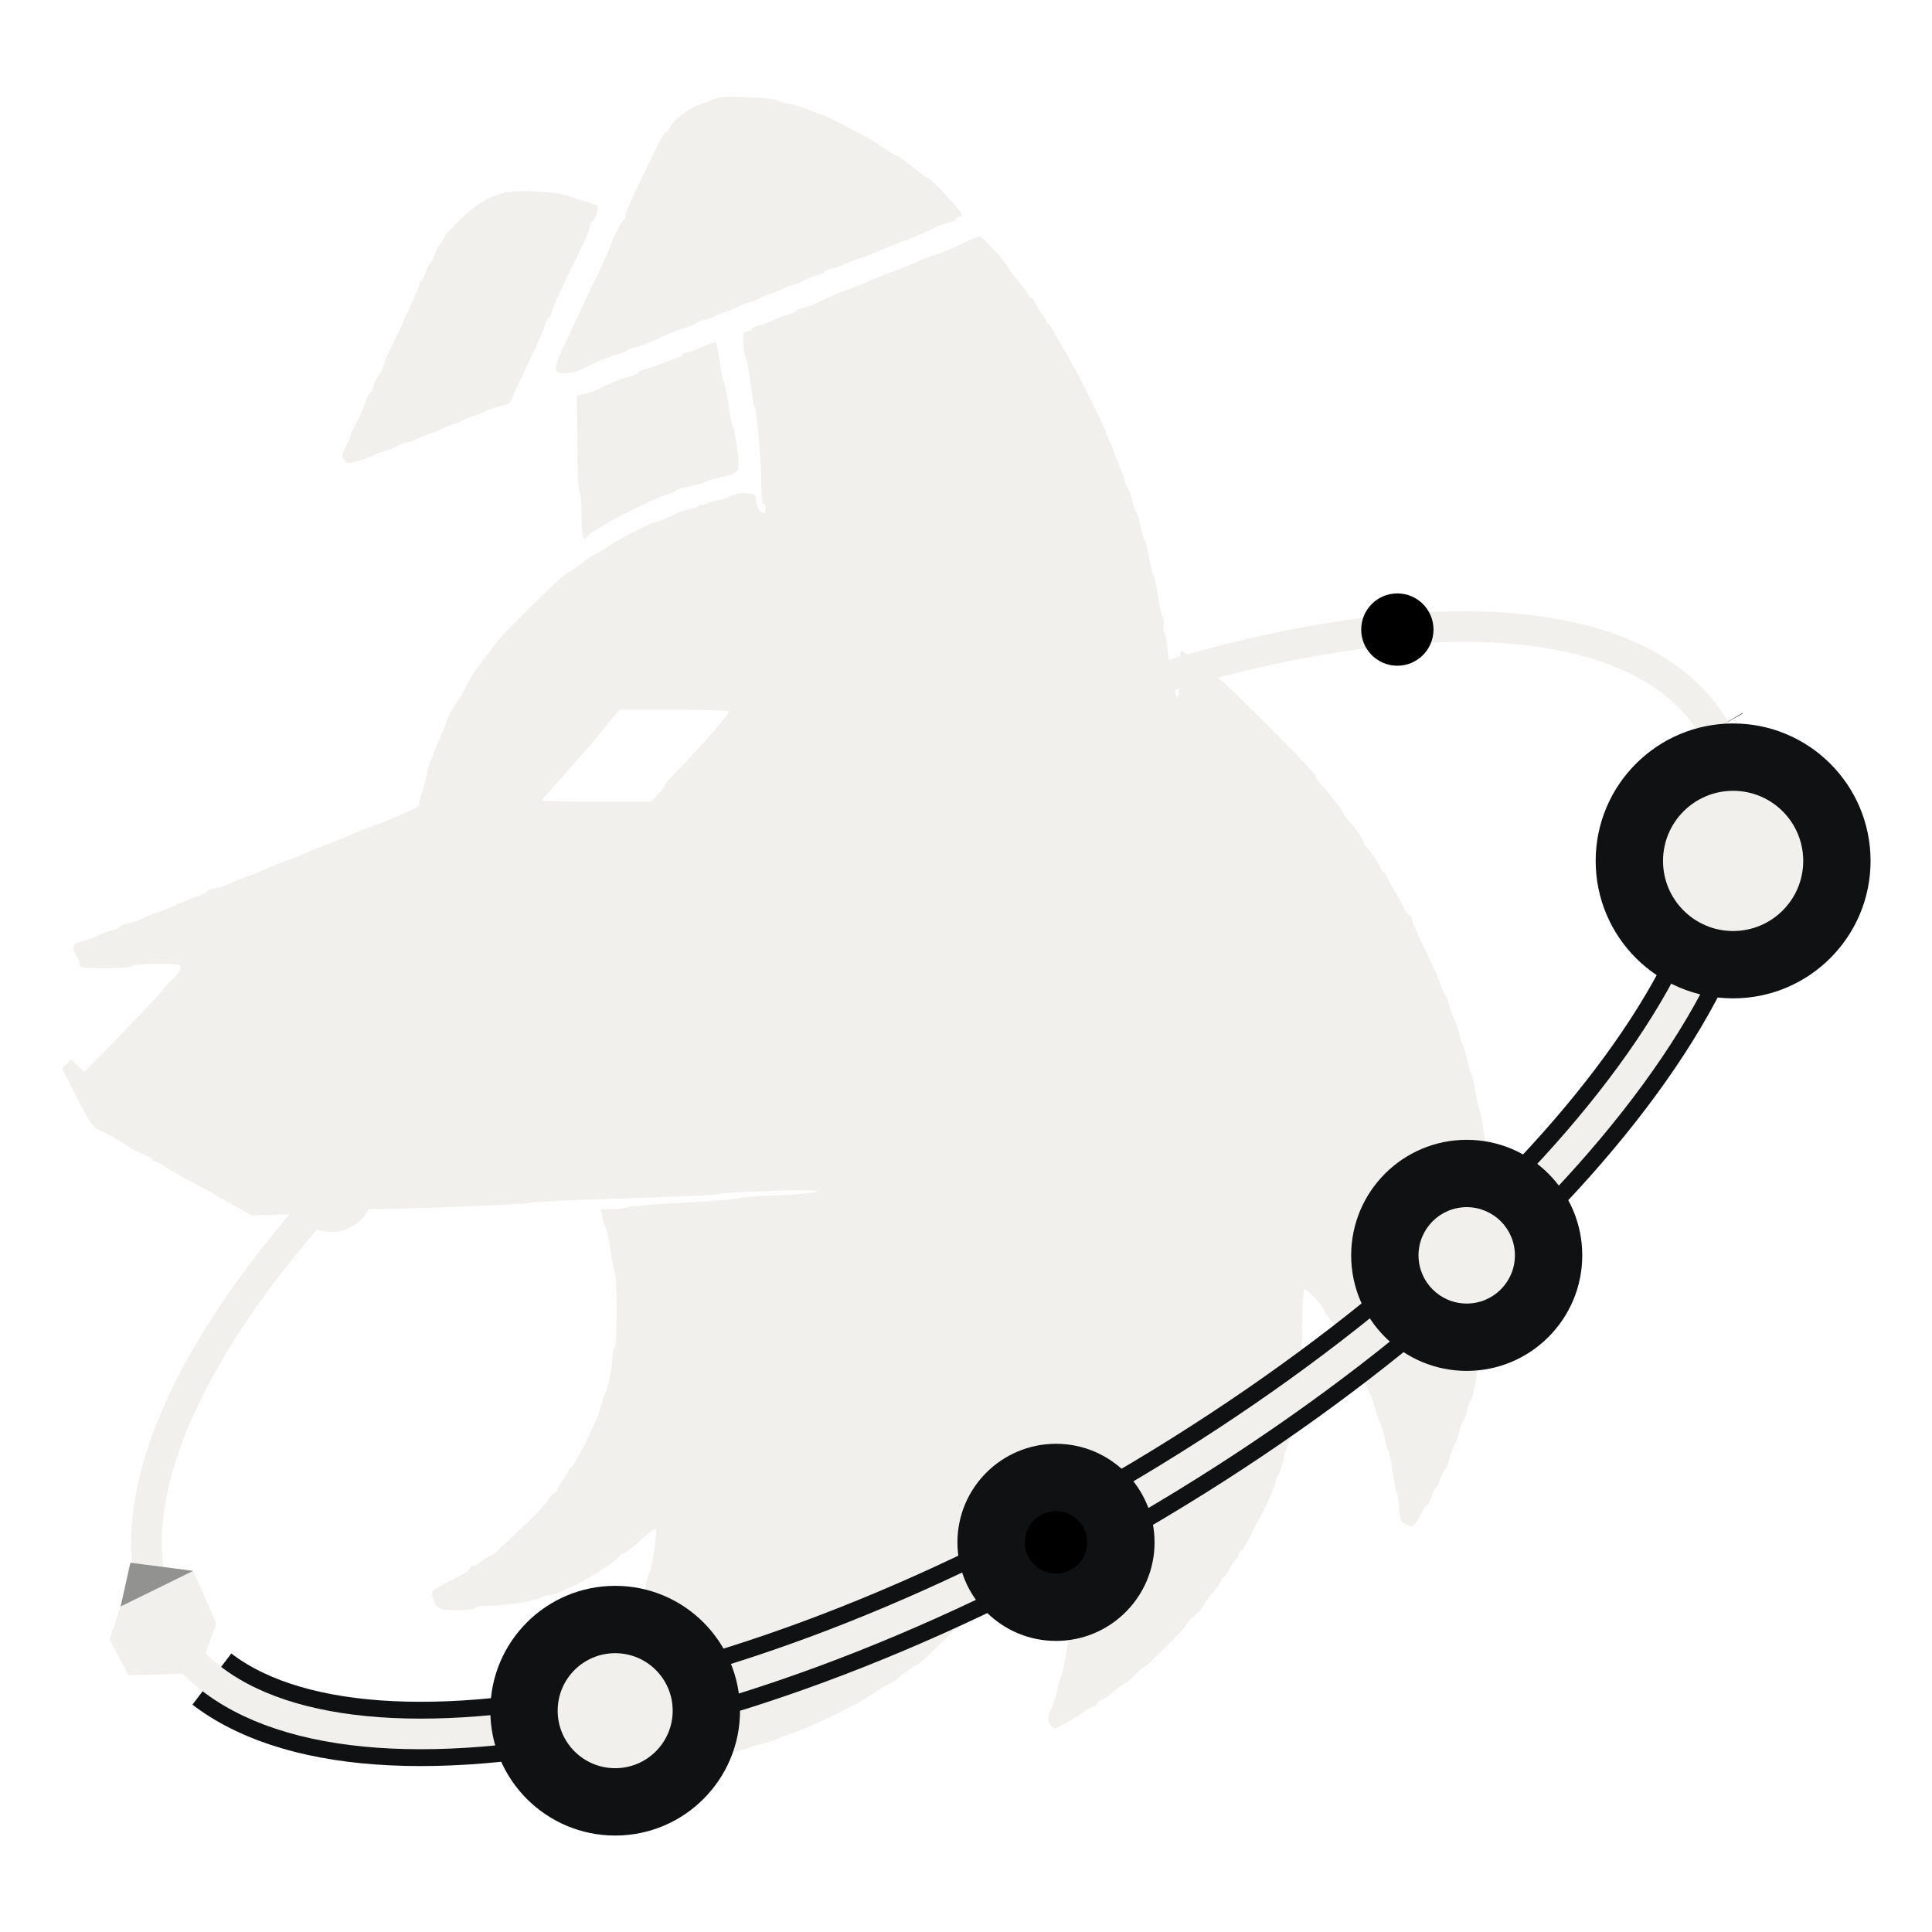
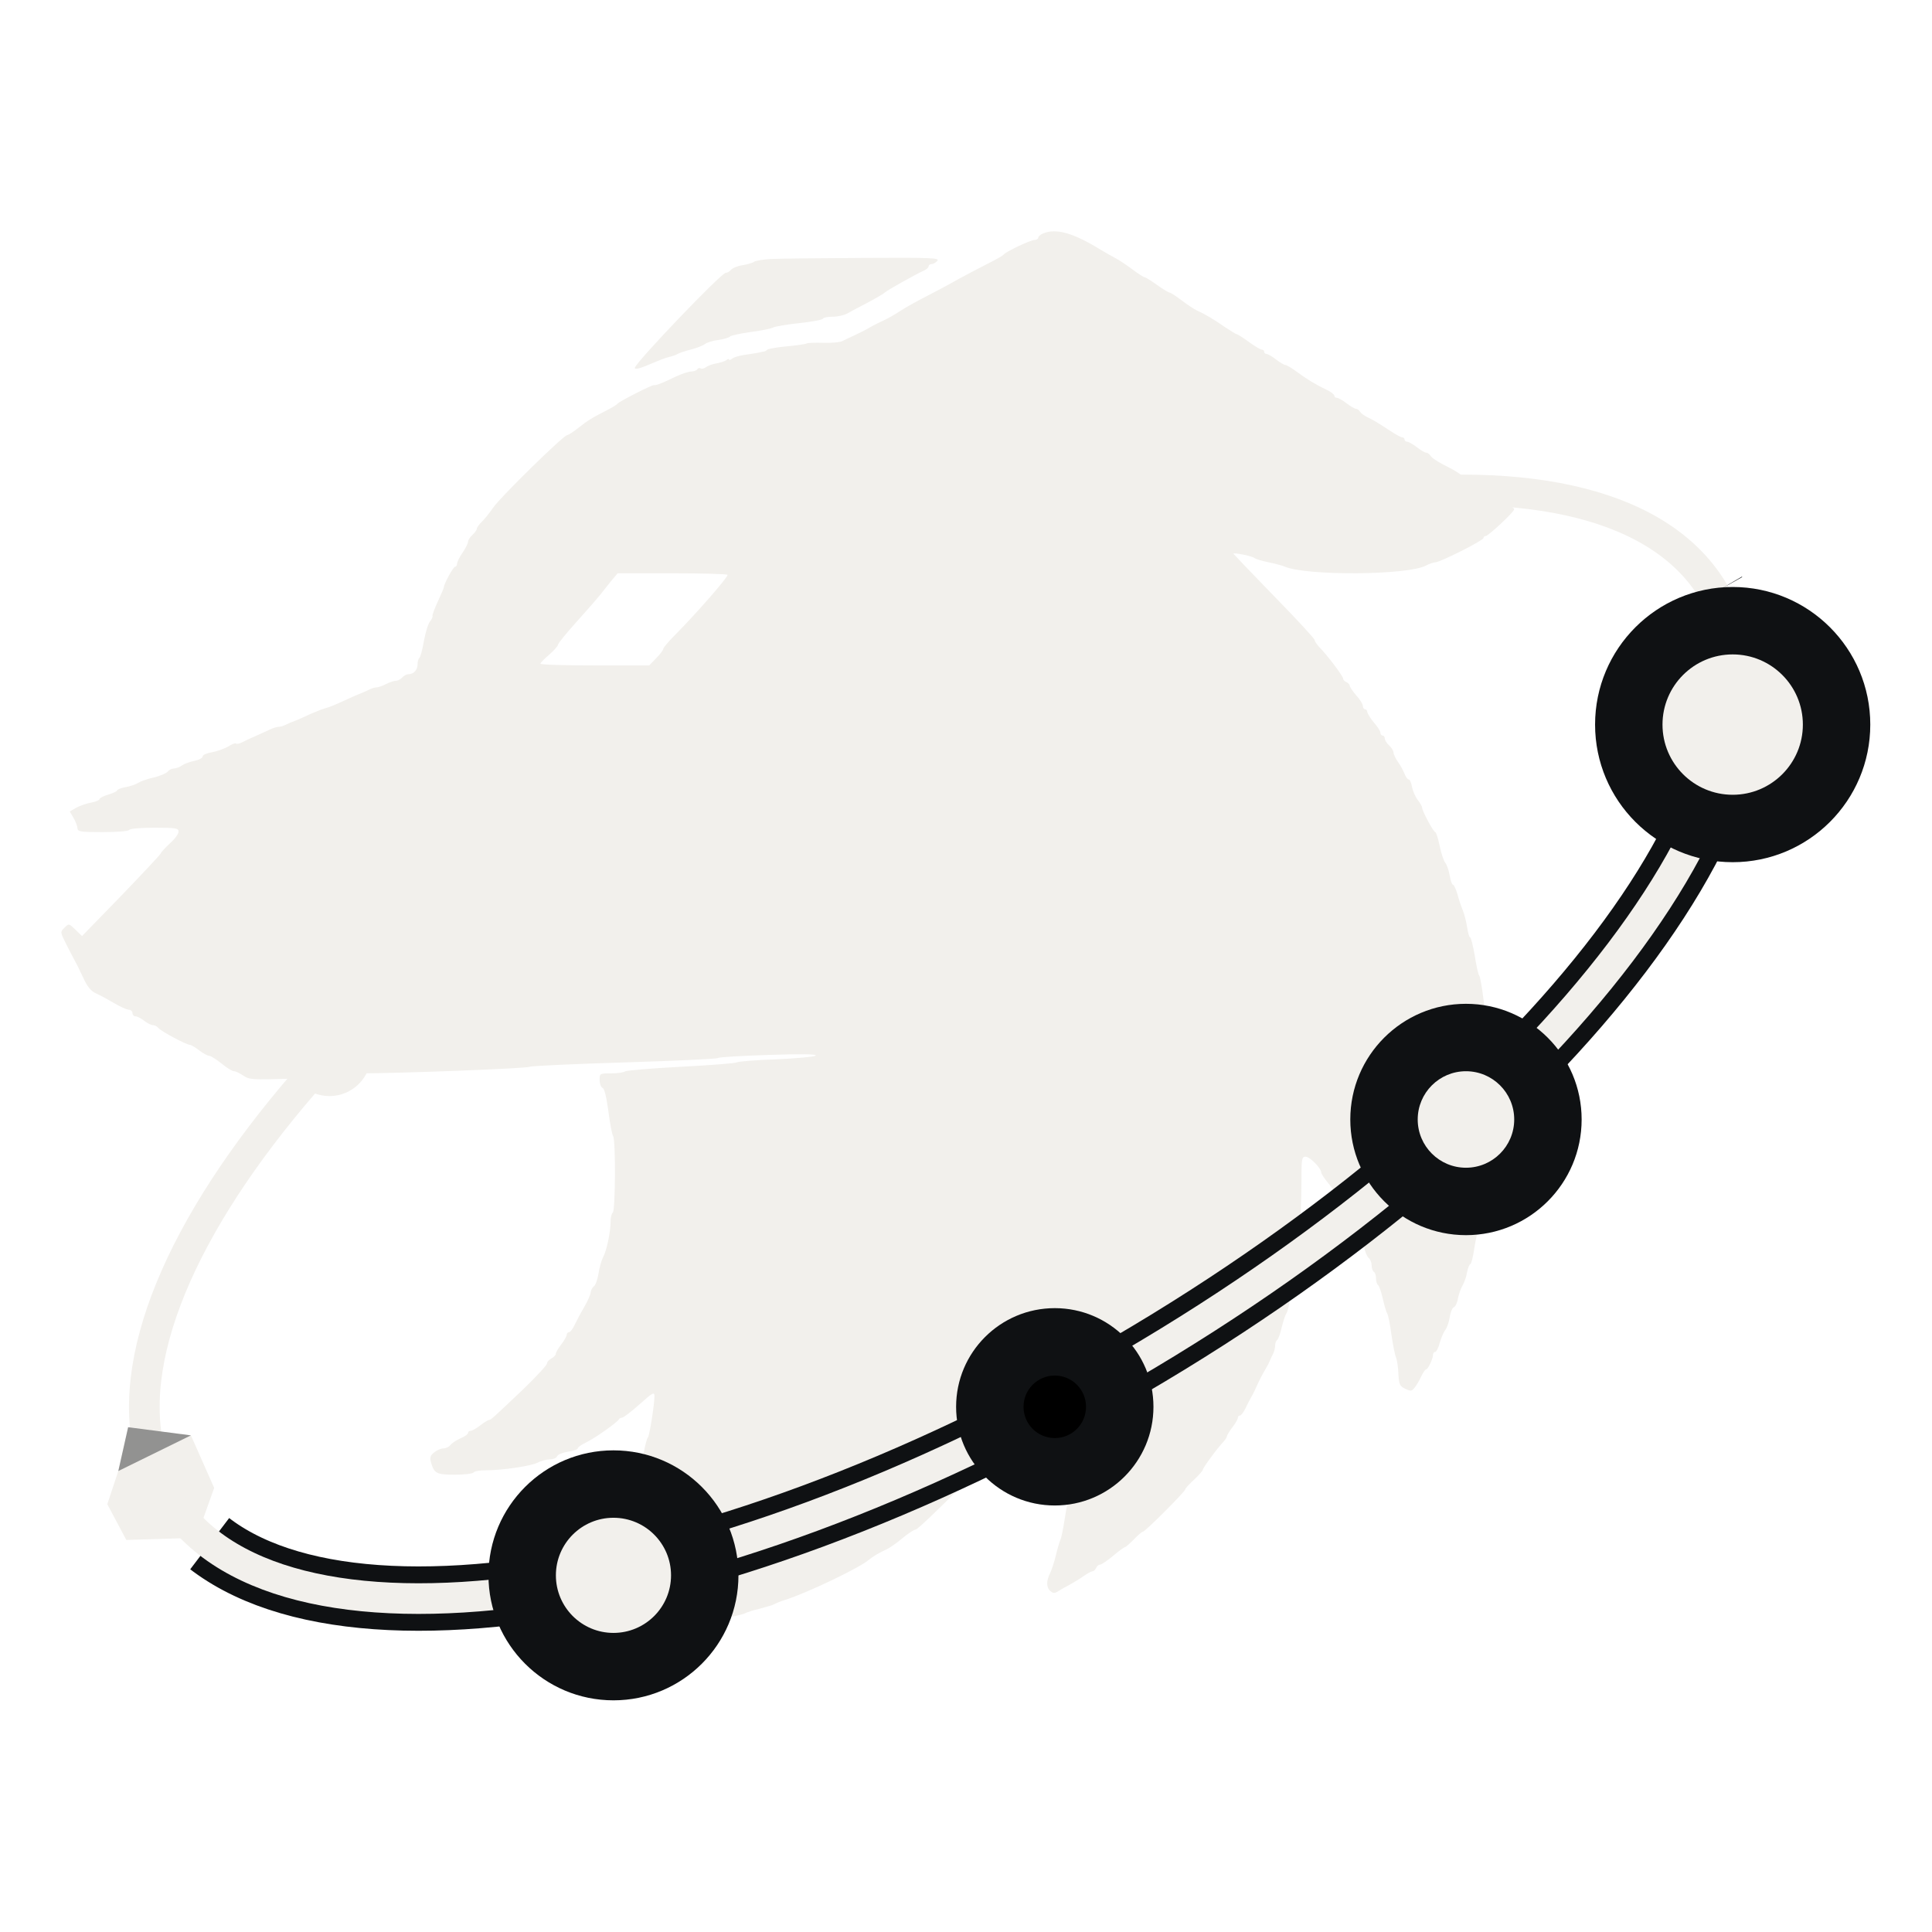
- <svg xmlns="http://www.w3.org/2000/svg" viewBox="152.5 84.0 881.9 881.9" role="img" aria-label="Collie">
+ <svg xmlns="http://www.w3.org/2000/svg" viewBox="153.6 146.6 880.9 880.9" role="img" aria-label="Collie">
  <path d="M 229.72 828.58 A 408.39 169.77 -30.267 0 1 935.17 416.90" fill="none" stroke="#f2f0ec" stroke-width="13.97" />
  <g class="cm-far">
    <g class="cm-b cm-b1" transform="translate(226.42 822.20)">
      <g class="cm-wobble" style="--cm-wS:1.9;--cm-wD:0.23">
        <g class="cm-rock" style="--cm-rS:2.7;--cm-rD:0">
          <polygon points="-15.23,26.55 -23.89,10.24 -18.88,-4.88 -14.40,-24.86 14.23,-21.14 24.83,2.81 16.72,25.55" fill="#f2f0ec" />
          <polygon points="-18.88,-4.88 -14.40,-24.86 14.23,-21.14" fill="#0f1113" fill-opacity="0.42" />
        </g>
      </g>
    </g>
    <g class="cm-b cm-b4" transform="translate(303.80 627.36)">
      <circle r="19" fill="#f2f0ec" />
    </g>
    <g class="cm-b cm-b5" transform="translate(474.65 489.47)">
      <circle r="18.25" fill="#f2f0ec" />
    </g>
    <g class="cm-b cm-b6" transform="translate(790.35 371.38)">
      <circle r="16.5" fill="oklch(0.698 0.127 295)" />
    </g>
  </g>
  <g transform="translate(0,1024) scale(0.1,-0.1)" fill="#f2f0ec" stroke="none">
-     <path d="M4805 8954 c-11 -3 -29 -9 -40 -14 -11 -4 -36 -14 -55 -21 -44 -15 -121 -77 -127 -100 -3 -10 -11 -20 -18 -23 -7 -2 -23 -26 -35 -53 -13 -26 -51 -106 -86 -178 -35 -71 -64 -137 -64 -147 0 -9 -3 -18 -7 -20 -9 -3 -63 -110 -63 -123 0 -4 -19 -46 -41 -94 -23 -47 -56 -117 -74 -156 -17 -38 -55 -118 -84 -178 -29 -59 -51 -118 -49 -130 3 -19 9 -22 45 -20 24 1 55 8 70 16 72 36 121 57 160 67 23 6 45 14 47 19 3 5 20 11 37 15 18 3 53 16 78 27 84 39 106 47 146 60 22 6 49 18 60 25 11 8 26 14 35 14 8 0 27 6 42 14 14 8 43 19 65 26 21 7 43 16 48 20 6 4 28 13 50 20 22 7 45 16 50 20 6 4 28 13 50 20 22 7 45 16 50 20 6 4 28 13 50 20 22 7 45 16 50 20 6 4 29 14 53 21 23 6 42 15 42 19 0 4 13 10 30 13 16 4 49 15 72 26 24 10 54 22 68 25 14 4 40 14 58 22 69 30 98 42 132 54 42 15 93 36 140 60 19 10 50 21 68 25 17 3 32 11 32 16 0 5 7 9 15 9 13 0 13 4 3 23 -16 27 -139 157 -150 157 -4 0 -36 23 -70 50 -34 28 -66 50 -71 50 -4 0 -29 15 -55 32 -26 18 -60 40 -77 49 -108 59 -184 97 -206 104 -13 4 -42 15 -64 25 -22 10 -60 21 -85 25 -25 4 -51 12 -58 18 -13 10 -232 20 -267 11z" />
-     <path d="M3830 8521 c-20 -4 -58 -18 -84 -31 -58 -28 -179 -139 -198 -181 -7 -16 -16 -29 -19 -29 -3 0 -12 -18 -19 -40 -7 -22 -16 -40 -20 -40 -4 0 -13 -18 -20 -40 -7 -22 -17 -40 -22 -40 -4 0 -8 -7 -8 -15 0 -8 -17 -50 -37 -93 -21 -42 -38 -79 -38 -82 0 -3 -18 -41 -40 -85 -21 -44 -40 -82 -40 -85 -3 -19 -30 -80 -35 -80 -4 0 -13 -18 -20 -40 -7 -22 -16 -40 -20 -40 -4 0 -12 -19 -19 -41 -7 -23 -26 -66 -42 -95 -16 -30 -27 -54 -24 -54 2 0 -6 -20 -19 -44 -21 -40 -22 -47 -10 -65 14 -19 16 -19 67 -4 28 8 57 18 62 22 6 4 30 14 55 21 25 8 54 20 65 27 11 7 26 13 35 13 8 0 27 6 42 14 14 8 43 19 65 26 21 7 43 16 48 20 6 4 28 13 50 20 22 7 45 16 50 20 6 4 27 13 48 20 22 7 51 18 65 26 15 8 44 17 65 21 23 3 41 13 44 22 3 9 20 48 38 86 93 195 114 243 120 268 4 15 11 27 15 27 4 0 11 12 14 28 4 15 33 81 65 147 88 180 111 232 111 249 0 9 4 16 8 16 11 0 33 63 24 70 -4 4 -27 12 -52 19 -25 7 -54 17 -65 22 -53 23 -229 35 -305 20z" />
-     <path d="M5950 8303 c-19 -8 -57 -26 -85 -39 -27 -12 -61 -26 -75 -29 -24 -6 -36 -11 -120 -48 -19 -8 -51 -20 -70 -27 -19 -7 -50 -18 -67 -26 -18 -8 -48 -20 -65 -28 -18 -8 -49 -19 -68 -26 -42 -15 -93 -36 -140 -60 -19 -10 -50 -21 -67 -25 -18 -3 -33 -10 -33 -14 0 -3 -21 -13 -47 -20 -27 -8 -57 -20 -68 -27 -11 -6 -35 -15 -52 -19 -18 -4 -33 -10 -33 -15 0 -5 -10 -10 -22 -12 -21 -3 -23 -8 -20 -58 2 -30 7 -59 12 -65 4 -5 14 -57 21 -115 7 -58 15 -107 19 -110 9 -7 30 -250 30 -352 0 -52 4 -88 10 -88 6 0 10 -9 10 -20 0 -43 -37 -16 -42 30 -3 33 -6 35 -42 38 -21 2 -46 0 -55 -4 -9 -4 -18 -8 -21 -8 -3 -1 -9 -4 -15 -7 -5 -4 -28 -10 -50 -14 -22 -4 -46 -11 -52 -17 -7 -6 -13 -7 -13 -3 0 4 -6 3 -12 -3 -7 -5 -29 -13 -48 -17 -19 -4 -46 -13 -60 -20 -38 -19 -84 -38 -95 -39 -20 -2 -171 -80 -217 -113 -26 -18 -52 -33 -57 -33 -4 0 -31 -18 -59 -40 -27 -22 -55 -40 -60 -40 -16 0 -301 -280 -337 -330 -16 -23 -46 -63 -66 -88 -34 -45 -47 -67 -86 -142 -10 -19 -21 -38 -26 -41 -9 -6 -47 -80 -47 -91 0 -4 -11 -31 -24 -60 -13 -29 -27 -64 -31 -78 -4 -14 -11 -29 -15 -35 -4 -5 -13 -37 -19 -70 -7 -33 -16 -69 -21 -80 -5 -11 -10 -29 -12 -39 -4 -22 3 -18 -140 -80 -18 -8 -49 -19 -68 -26 -41 -14 -60 -21 -120 -48 -25 -11 -61 -25 -80 -32 -19 -7 -51 -19 -70 -27 -64 -28 -95 -41 -130 -53 -19 -7 -50 -18 -67 -26 -18 -8 -48 -20 -65 -28 -18 -8 -49 -19 -68 -26 -19 -6 -46 -18 -60 -25 -14 -7 -42 -16 -63 -20 -20 -4 -37 -10 -37 -14 0 -4 -17 -13 -37 -20 -21 -7 -54 -19 -73 -28 -58 -26 -93 -40 -130 -53 -19 -6 -46 -18 -60 -25 -14 -7 -42 -16 -62 -20 -21 -4 -38 -11 -38 -15 0 -4 -12 -11 -27 -15 -15 -3 -46 -15 -68 -25 -22 -10 -54 -22 -70 -26 -48 -12 -55 -24 -34 -62 11 -18 19 -39 19 -47 0 -12 20 -15 114 -15 66 0 117 4 121 10 4 6 53 10 116 10 98 0 109 -2 109 -18 0 -10 -17 -34 -39 -53 -21 -20 -40 -40 -42 -46 -2 -6 -84 -93 -181 -194 l-178 -183 -30 29 -30 29 -21 -20 -20 -21 66 -132 c55 -107 73 -134 98 -147 47 -22 119 -62 147 -83 14 -10 42 -24 63 -31 20 -8 37 -18 37 -22 0 -4 5 -8 11 -8 6 0 25 -10 41 -22 28 -19 132 -78 198 -110 14 -7 27 -15 30 -18 3 -3 16 -11 30 -18 14 -7 52 -28 85 -47 l60 -33 195 5 c107 3 199 9 204 14 6 5 51 9 100 9 186 0 762 22 777 30 8 4 204 13 435 20 230 7 421 16 424 20 3 4 106 10 230 14 149 5 222 4 215 -3 -5 -5 -86 -13 -180 -17 -93 -3 -174 -10 -180 -14 -5 -4 -120 -13 -255 -20 -135 -7 -249 -17 -254 -21 -6 -5 -34 -9 -64 -9 l-54 0 7 -37 c4 -21 10 -42 15 -48 5 -5 14 -48 20 -95 6 -47 16 -93 21 -102 12 -24 12 -345 -1 -353 -5 -3 -10 -21 -10 -39 0 -40 -20 -147 -31 -161 -4 -5 -12 -30 -18 -55 -13 -48 -23 -73 -67 -162 -55 -109 -66 -128 -75 -128 -5 0 -9 -5 -9 -12 0 -6 -11 -26 -25 -44 -14 -18 -25 -37 -25 -43 0 -6 -9 -15 -20 -21 -11 -6 -20 -16 -20 -23 0 -7 -48 -59 -107 -116 -143 -136 -149 -141 -157 -141 -4 0 -22 -11 -40 -25 -18 -14 -38 -25 -44 -25 -7 0 -12 -4 -12 -9 0 -5 -16 -18 -35 -28 -149 -77 -144 -73 -134 -105 15 -53 25 -58 110 -58 43 0 81 5 84 10 3 6 27 10 53 10 77 0 208 19 239 35 15 8 39 15 51 15 13 0 36 7 50 15 15 8 43 21 62 29 62 27 200 118 208 138 2 5 9 8 14 8 6 0 42 27 80 61 60 54 68 58 68 37 0 -37 -23 -183 -30 -188 -4 -3 -13 -34 -20 -70 -7 -36 -16 -69 -19 -75 -4 -5 -13 -28 -20 -50 -24 -73 -128 -275 -148 -288 -7 -4 -13 -13 -13 -19 0 -29 -156 -197 -269 -289 -40 -33 -42 -37 -30 -57 8 -12 24 -22 36 -22 12 0 23 -5 25 -11 5 -14 482 -16 500 -2 7 5 62 15 123 23 60 7 116 16 125 21 8 4 44 13 80 19 36 7 70 15 75 19 6 4 35 13 65 20 30 8 60 17 65 20 6 4 28 13 50 20 76 24 196 78 330 150 17 9 52 31 78 49 27 18 52 32 57 32 4 0 33 20 63 45 31 25 61 45 68 45 17 0 409 396 409 413 0 7 13 28 30 47 16 19 29 41 30 48 0 6 5 12 10 12 6 0 10 5 10 11 0 6 13 29 28 52 42 64 52 80 65 110 6 15 14 27 18 27 3 0 12 18 19 40 7 22 16 40 20 40 4 0 10 9 13 20 10 37 24 20 31 -37 4 -31 12 -63 18 -70 13 -16 25 -441 13 -470 -4 -10 -7 -33 -6 -51 2 -18 -2 -38 -7 -45 -5 -7 -14 -50 -21 -97 -7 -47 -16 -89 -20 -95 -4 -5 -13 -36 -20 -68 -7 -32 -19 -70 -27 -85 -18 -36 -18 -66 2 -83 13 -11 19 -10 37 1 12 8 36 21 53 30 16 9 44 26 61 38 17 12 36 22 41 22 5 0 12 7 16 15 3 8 11 15 18 15 6 0 33 18 59 40 26 22 51 40 55 40 3 0 21 16 40 35 18 19 36 35 41 35 10 0 193 183 193 193 0 4 18 24 40 44 22 21 40 41 40 46 0 5 18 30 40 56 22 26 40 53 40 59 0 7 4 12 10 12 5 0 16 16 25 35 9 19 23 39 31 46 8 6 14 18 14 25 0 8 4 14 9 14 5 0 23 28 40 63 17 34 40 78 51 97 28 50 70 148 70 165 0 7 4 16 9 20 5 3 15 31 22 63 7 31 16 62 20 67 4 6 13 42 19 80 6 39 16 79 21 90 12 27 29 263 29 417 0 70 4 129 9 132 10 6 91 -80 91 -96 0 -5 15 -28 34 -51 33 -42 54 -76 78 -130 7 -15 15 -27 19 -27 3 0 12 -18 19 -40 7 -22 17 -40 22 -40 4 0 8 -7 8 -15 0 -8 11 -38 24 -67 13 -29 27 -68 31 -86 4 -18 13 -45 21 -60 7 -15 16 -46 20 -69 3 -24 10 -45 14 -48 4 -3 13 -44 20 -92 7 -49 16 -97 21 -108 5 -11 10 -45 11 -75 3 -49 6 -56 31 -68 25 -12 30 -12 43 5 8 10 22 33 30 51 8 17 18 32 23 32 4 0 14 18 21 40 7 22 16 40 20 40 4 0 13 18 20 40 7 22 16 40 20 40 4 0 13 21 19 46 7 25 18 56 25 67 8 12 17 38 21 57 4 19 13 44 21 55 7 11 16 37 19 58 4 20 11 37 15 37 4 0 13 37 20 82 7 46 16 88 21 93 4 6 13 53 20 105 6 52 16 100 20 106 26 33 27 685 1 703 -4 3 -14 53 -21 111 -7 58 -16 109 -20 115 -5 5 -14 46 -21 90 -7 44 -16 82 -20 85 -3 3 -12 32 -19 65 -7 33 -17 65 -21 70 -4 6 -10 25 -13 42 -4 18 -15 52 -26 75 -10 24 -22 58 -26 76 -3 17 -10 32 -14 32 -3 0 -13 20 -20 45 -7 24 -40 97 -72 162 -32 65 -59 126 -59 135 0 10 -4 18 -10 18 -5 0 -16 15 -25 33 -8 17 -28 55 -45 82 -17 28 -33 58 -37 68 -3 9 -9 17 -14 17 -5 0 -9 5 -9 11 0 12 -61 102 -72 107 -5 2 -8 9 -8 16 0 13 -43 74 -75 107 -8 9 -15 19 -15 23 0 8 -79 110 -110 141 -11 12 -20 26 -20 33 0 16 -435 452 -451 452 -7 0 -19 7 -28 15 -29 28 -128 105 -135 105 -3 0 -6 -47 -6 -105 0 -63 -4 -105 -10 -105 -5 0 -10 11 -10 24 0 14 -4 27 -9 30 -4 3 -6 17 -3 31 2 14 0 31 -6 38 -5 6 -13 47 -17 90 -4 42 -11 79 -15 82 -5 3 -6 14 -3 26 3 11 1 30 -5 42 -6 12 -16 58 -22 102 -7 44 -15 85 -20 90 -4 6 -13 42 -20 80 -7 39 -16 75 -20 80 -4 6 -13 36 -20 67 -6 32 -15 60 -20 63 -4 3 -11 22 -15 42 -3 21 -12 47 -19 58 -7 11 -16 33 -20 50 -4 16 -16 48 -27 72 -10 23 -19 46 -19 50 -1 4 -9 26 -20 48 -11 22 -19 44 -20 49 0 10 -132 278 -140 286 -3 3 -11 16 -18 30 -7 14 -23 43 -37 65 -13 22 -31 55 -40 73 -8 17 -20 32 -25 32 -6 0 -10 5 -10 12 0 6 -10 25 -23 42 -13 17 -26 39 -30 49 -3 9 -11 17 -17 17 -5 0 -10 5 -10 11 0 6 -20 34 -44 62 -24 29 -45 57 -47 64 -7 21 -120 143 -132 143 -7 0 -28 -8 -47 -17z m-1097 -2150 c5 -8 -140 -174 -238 -273 -30 -30 -55 -59 -55 -65 0 -5 -14 -24 -32 -42 l-32 -33 -248 0 c-136 0 -248 3 -248 6 0 4 11 18 25 33 32 33 219 247 246 281 11 14 33 42 50 63 l31 37 248 0 c137 0 251 -3 253 -7z" />
-     <path d="M4765 7831 c-11 -4 -37 -15 -57 -24 -21 -9 -44 -17 -53 -17 -8 0 -15 -4 -15 -9 0 -5 -12 -12 -27 -16 -15 -3 -45 -15 -68 -25 -22 -10 -55 -21 -72 -25 -18 -3 -33 -10 -33 -14 0 -4 -19 -13 -42 -20 -42 -12 -70 -23 -142 -57 -19 -9 -48 -19 -66 -23 l-32 -6 2 -215 c0 -123 5 -219 10 -224 6 -6 10 -56 10 -113 0 -97 7 -121 27 -90 4 6 19 18 32 25 13 8 40 23 60 35 82 47 224 116 266 128 25 7 45 16 45 20 0 3 28 12 63 19 34 7 67 16 72 20 6 5 36 14 67 21 92 21 92 22 78 131 -7 51 -16 98 -20 103 -4 6 -13 51 -20 100 -7 50 -16 95 -20 100 -4 6 -13 49 -20 98 -7 48 -15 87 -19 86 -3 -1 -15 -4 -26 -8z" />
+     <path d="M6293 7710 c-13 -5 -23 -14 -23 -20 0 -5 -8 -10 -17 -10 -20 -1 -133 -54 -142 -68 -3 -4 -35 -22 -71 -40 -36 -18 -96 -50 -135 -71 -38 -22 -104 -57 -145 -78 -41 -21 -94 -50 -118 -66 -23 -15 -57 -35 -75 -43 -17 -8 -40 -19 -49 -24 -44 -25 -55 -30 -88 -46 -19 -8 -43 -20 -53 -25 -11 -6 -49 -9 -86 -8 -37 1 -72 0 -77 -3 -5 -3 -45 -9 -89 -13 -44 -4 -84 -11 -90 -15 -5 -5 -13 -9 -17 -9 -5 -1 -9 -1 -10 -2 -6 -2 -46 -9 -83 -14 -21 -3 -45 -11 -52 -17 -7 -6 -13 -7 -13 -3 0 4 -6 3 -12 -3 -7 -5 -28 -12 -46 -15 -18 -3 -39 -11 -47 -17 -8 -6 -19 -9 -24 -6 -5 4 -12 2 -16 -4 -3 -5 -16 -10 -28 -10 -12 0 -44 -11 -72 -24 -59 -29 -88 -40 -97 -38 -9 2 -160 -75 -167 -85 -3 -5 -24 -17 -45 -28 -69 -35 -92 -49 -133 -82 -23 -18 -46 -33 -51 -33 -16 0 -302 -280 -337 -330 -16 -24 -40 -53 -52 -65 -13 -12 -23 -27 -23 -32 0 -5 -9 -18 -20 -28 -11 -10 -20 -24 -20 -31 0 -7 -11 -30 -25 -50 -14 -20 -25 -43 -25 -50 0 -8 -4 -14 -9 -14 -8 0 -51 -78 -51 -93 0 -3 -12 -32 -27 -64 -15 -32 -26 -62 -25 -67 2 -5 -4 -16 -11 -25 -8 -9 -21 -49 -28 -89 -7 -40 -16 -75 -21 -78 -4 -3 -8 -15 -8 -28 0 -26 -17 -46 -41 -46 -9 0 -22 -7 -29 -15 -7 -8 -20 -15 -29 -15 -9 0 -29 -7 -45 -15 -15 -8 -35 -15 -42 -15 -8 0 -22 -4 -32 -9 -9 -5 -28 -13 -42 -19 -14 -5 -50 -21 -80 -35 -30 -14 -66 -29 -80 -32 -14 -4 -45 -16 -70 -27 -25 -12 -56 -26 -70 -31 -14 -5 -33 -13 -42 -18 -10 -5 -24 -9 -32 -9 -8 0 -27 -6 -43 -14 -15 -7 -46 -21 -68 -31 -22 -9 -48 -22 -58 -27 -11 -5 -21 -7 -25 -4 -3 3 -19 -3 -36 -14 -18 -10 -51 -22 -74 -26 -24 -4 -42 -12 -42 -19 0 -7 -17 -16 -37 -20 -20 -4 -46 -13 -57 -21 -11 -8 -28 -14 -37 -14 -9 0 -22 -6 -28 -14 -7 -8 -35 -20 -64 -27 -29 -6 -61 -18 -72 -25 -11 -7 -37 -16 -57 -19 -21 -4 -38 -11 -38 -15 0 -4 -18 -12 -40 -19 -22 -6 -40 -16 -40 -20 0 -5 -16 -12 -36 -16 -20 -3 -51 -14 -69 -23 l-31 -18 17 -29 c10 -17 18 -38 18 -47 1 -16 13 -18 115 -18 66 0 117 4 121 10 4 6 53 10 116 10 98 0 109 -2 109 -18 0 -10 -17 -34 -39 -53 -21 -20 -40 -40 -42 -46 -2 -6 -84 -93 -181 -194 l-178 -183 -30 29 c-30 29 -30 29 -50 9 -20 -19 -20 -20 10 -79 17 -33 34 -67 39 -75 5 -8 21 -41 36 -73 19 -42 35 -61 58 -72 18 -8 55 -28 82 -44 28 -17 58 -30 68 -31 9 0 17 -7 17 -15 0 -8 6 -15 14 -15 7 0 25 -9 39 -20 14 -11 32 -20 40 -20 8 0 20 -6 26 -14 13 -15 127 -76 143 -76 5 0 24 -11 42 -25 18 -14 39 -25 46 -25 7 0 32 -16 56 -35 23 -19 48 -35 56 -35 7 0 27 -9 43 -20 28 -19 41 -20 225 -14 107 4 199 10 204 15 6 5 51 9 100 9 186 0 762 22 777 30 8 4 204 13 435 20 230 7 421 16 424 20 3 4 106 10 230 14 149 5 222 4 215 -3 -5 -5 -86 -13 -180 -17 -93 -3 -174 -10 -180 -14 -5 -4 -120 -13 -255 -20 -135 -7 -249 -17 -254 -21 -6 -5 -34 -9 -63 -9 -52 0 -53 0 -53 -30 0 -17 6 -33 13 -36 9 -3 18 -41 27 -107 7 -56 17 -106 21 -112 13 -13 11 -342 -1 -350 -5 -3 -10 -21 -10 -40 0 -48 -18 -135 -35 -165 -7 -14 -16 -46 -20 -72 -4 -26 -13 -53 -21 -59 -8 -6 -14 -19 -15 -28 0 -9 -13 -38 -29 -66 -16 -27 -36 -65 -44 -82 -8 -18 -20 -33 -25 -33 -6 0 -11 -5 -11 -12 0 -6 -11 -26 -25 -44 -14 -18 -25 -37 -25 -43 0 -6 -9 -15 -20 -21 -11 -6 -20 -16 -20 -23 0 -7 -48 -59 -107 -116 -143 -136 -149 -141 -157 -141 -4 0 -22 -11 -40 -25 -18 -14 -38 -25 -44 -25 -7 0 -12 -4 -12 -10 0 -5 -15 -16 -32 -23 -18 -8 -39 -21 -47 -30 -7 -10 -22 -17 -33 -17 -11 0 -30 -8 -42 -18 -18 -14 -21 -23 -15 -45 14 -51 25 -57 110 -57 43 0 81 5 84 10 3 6 27 10 53 10 77 0 208 19 239 35 15 8 41 15 56 15 15 0 30 6 33 14 3 8 25 17 50 21 24 3 44 10 44 15 0 5 17 17 38 27 38 18 144 92 150 106 2 4 9 7 14 7 6 0 42 27 80 61 60 54 68 58 68 37 0 -38 -23 -183 -30 -188 -4 -3 -12 -34 -19 -70 -7 -36 -16 -69 -20 -75 -4 -5 -14 -30 -21 -55 -7 -25 -18 -51 -24 -59 -6 -7 -16 -23 -23 -35 -12 -21 -15 -27 -35 -76 -10 -25 -21 -46 -42 -85 -6 -11 -17 -24 -23 -28 -7 -4 -13 -13 -13 -19 0 -29 -156 -197 -269 -289 -40 -33 -42 -37 -30 -57 8 -12 24 -22 36 -22 12 0 23 -5 25 -11 5 -14 482 -16 500 -2 7 5 62 15 123 23 60 7 116 16 125 21 8 4 44 13 80 19 36 7 70 15 75 19 6 4 35 13 65 20 30 8 60 17 65 20 6 4 28 13 50 20 99 31 335 144 380 181 20 17 51 35 84 50 13 6 45 28 71 50 26 22 54 40 61 40 17 0 409 395 409 413 0 7 13 28 30 47 16 19 29 41 30 48 0 6 5 12 10 12 6 0 10 6 10 13 1 6 14 28 30 47 17 19 30 40 30 48 0 8 9 25 20 39 11 14 20 32 20 39 0 8 5 14 10 14 6 0 10 7 10 15 0 15 19 55 31 65 3 3 8 13 12 23 12 32 24 17 31 -40 4 -31 12 -63 18 -70 13 -16 25 -441 13 -470 -4 -10 -7 -33 -6 -51 2 -18 -2 -38 -7 -45 -5 -7 -14 -50 -21 -96 -7 -46 -16 -91 -21 -100 -4 -9 -13 -40 -20 -70 -7 -29 -19 -65 -26 -80 -18 -35 -18 -66 2 -82 13 -11 19 -10 37 1 12 8 36 21 53 30 16 9 44 26 61 38 17 12 36 22 41 22 5 0 12 7 16 15 3 8 11 15 18 15 6 0 33 18 59 40 26 22 51 40 55 40 3 0 21 16 40 35 18 19 36 35 41 35 10 0 193 183 193 193 0 4 18 24 40 44 22 21 40 41 40 45 0 9 67 100 95 129 8 9 15 19 15 24 0 4 11 23 25 41 14 18 25 37 25 43 0 6 4 11 10 11 5 0 16 15 25 33 8 17 19 39 24 47 5 8 17 31 25 50 17 37 25 52 44 85 7 11 15 27 18 35 3 8 10 23 15 32 5 10 9 27 9 37 0 11 4 22 9 25 5 3 15 30 21 58 7 29 17 58 22 65 5 6 14 45 20 85 5 40 13 78 18 83 11 14 30 278 30 424 0 112 1 121 19 121 19 0 71 -52 71 -72 0 -5 15 -28 34 -51 36 -44 69 -96 87 -137 6 -14 15 -32 20 -40 5 -8 14 -27 20 -42 6 -16 15 -28 19 -28 5 0 11 -18 15 -39 4 -22 13 -45 21 -52 8 -6 14 -22 14 -35 0 -12 5 -26 10 -29 6 -3 10 -17 10 -30 0 -13 4 -26 9 -30 5 -3 15 -31 22 -63 7 -31 16 -61 20 -67 4 -5 13 -48 19 -95 7 -47 16 -94 21 -105 5 -11 10 -45 11 -75 3 -49 6 -56 31 -68 25 -12 30 -12 43 5 8 10 22 33 30 51 8 17 18 32 22 32 9 0 32 49 32 67 0 7 4 13 10 13 5 0 15 19 21 43 7 23 18 49 25 57 7 9 16 34 20 57 3 23 12 44 19 47 7 2 16 21 19 42 4 20 14 46 21 58 7 12 17 38 20 59 4 20 11 37 15 37 4 0 13 35 19 78 7 42 18 91 25 107 8 17 17 66 20 110 4 44 11 85 17 91 26 32 27 685 1 703 -4 3 -14 53 -21 111 -7 58 -16 109 -20 115 -5 5 -14 47 -21 93 -8 45 -17 82 -21 82 -4 0 -10 21 -14 48 -4 26 -13 61 -20 77 -7 17 -18 49 -24 73 -7 23 -16 42 -20 42 -5 0 -11 19 -15 42 -4 23 -13 49 -20 58 -7 8 -19 43 -26 78 -7 34 -16 62 -20 62 -8 0 -60 97 -60 112 0 5 -9 21 -20 35 -11 14 -22 40 -26 59 -3 19 -10 34 -15 34 -5 0 -14 12 -19 26 -6 15 -19 39 -30 54 -11 16 -20 35 -20 42 0 8 -9 23 -20 33 -11 10 -20 24 -20 32 0 7 -4 13 -10 13 -5 0 -10 6 -10 13 0 7 -13 28 -30 47 -16 19 -29 41 -30 48 0 6 -4 12 -10 12 -5 0 -10 7 -10 15 0 8 -13 30 -30 48 -16 19 -30 39 -30 45 0 5 -7 12 -15 16 -8 3 -15 10 -15 16 0 11 -73 108 -110 145 -11 12 -20 26 -20 31 0 6 -83 96 -185 200 -101 104 -184 191 -185 193 0 7 84 -10 95 -19 6 -5 36 -14 66 -20 30 -6 63 -15 74 -20 101 -42 558 -39 642 5 15 8 35 15 43 15 22 0 220 100 220 111 0 5 4 9 10 9 12 0 130 110 130 122 0 4 -12 14 -27 21 -16 6 -32 17 -36 24 -4 7 -13 13 -18 13 -6 0 -25 11 -43 25 -18 14 -38 25 -44 25 -7 0 -12 5 -12 10 0 6 -5 10 -12 10 -6 0 -25 10 -42 23 -17 13 -44 30 -61 38 -54 27 -80 44 -88 57 -4 6 -13 12 -18 12 -6 0 -25 11 -43 25 -18 14 -38 25 -44 25 -7 0 -12 5 -12 10 0 6 -5 10 -11 10 -6 0 -29 13 -52 28 -55 36 -77 50 -107 64 -14 7 -29 18 -33 25 -4 7 -13 13 -18 13 -6 0 -25 11 -43 25 -18 14 -38 25 -44 25 -7 0 -12 4 -12 10 0 5 -15 17 -32 25 -54 26 -92 49 -138 83 -24 18 -48 32 -54 32 -5 0 -24 11 -42 25 -18 14 -37 25 -43 25 -6 0 -11 5 -11 10 0 6 -5 10 -11 10 -6 0 -33 16 -59 35 -26 19 -51 35 -55 35 -3 0 -27 15 -53 32 -50 35 -92 60 -130 77 -13 6 -44 27 -69 46 -25 19 -50 35 -54 35 -5 0 -31 16 -58 35 -26 19 -52 35 -56 35 -5 0 -31 17 -59 38 -28 21 -62 43 -76 50 -14 7 -43 24 -65 37 -125 77 -203 99 -262 75z m-1440 -1557 c5 -8 -140 -174 -238 -273 -30 -30 -55 -59 -55 -65 0 -5 -14 -24 -32 -42 l-32 -33 -248 0 c-136 0 -248 3 -248 8 0 4 18 22 40 41 22 19 40 40 40 45 0 6 39 54 86 106 47 52 94 106 105 120 11 14 33 42 50 63 l31 37 248 0 c137 0 251 -3 253 -7z" />
+     <path d="M5050 7593 c-35 -2 -69 -8 -75 -12 -5 -5 -29 -12 -52 -16 -23 -3 -47 -13 -54 -21 -6 -8 -17 -14 -24 -14 -20 0 -402 -399 -414 -432 -4 -12 25 -4 84 22 23 10 54 22 70 26 17 4 35 10 40 14 6 4 33 13 60 20 28 7 57 19 65 25 8 7 36 16 62 19 26 4 50 11 53 16 3 4 44 13 92 20 49 6 96 16 105 21 10 5 64 14 120 20 57 6 105 15 106 20 2 5 22 9 45 9 23 0 53 7 67 15 14 8 43 24 65 35 49 25 98 53 105 60 10 10 142 84 178 100 12 5 22 14 22 20 0 5 6 10 14 10 7 0 19 7 26 15 11 13 -28 15 -341 13 -195 -1 -383 -3 -419 -5z" />
  </g>
  <path d="M 935.17 416.90 A 408.39 169.77 -30.267 0 1 229.72 828.58" fill="none" stroke="#0f1113" stroke-width="29.34" stroke-dasharray="0 29.34 888.58 29.34" />
  <path d="M 935.17 416.90 A 408.39 169.77 -30.267 0 1 229.72 828.58" fill="none" stroke="#f2f0ec" stroke-width="13.97" />
  <g class="cm-near">
    <g class="cm-b cm-b0" transform="translate(943.62 476.98)">
      <circle r="62.74" fill="#0f1113" />
      <circle r="32" fill="#f2f0ec" />
    </g>
    <g class="cm-b cm-b2" transform="translate(433.31 864.88)">
      <circle r="56.99" fill="#0f1113" />
      <circle r="26.25" fill="#f2f0ec" />
    </g>
    <g class="cm-b cm-b3" transform="translate(822.01 657.03)">
      <circle r="52.74" fill="#0f1113" />
      <circle r="22" fill="#f2f0ec" />
    </g>
    <g class="cm-b cm-b7" transform="translate(634.53 788.04)">
      <circle r="44.99" fill="#0f1113" />
      <circle r="14.25" fill="oklch(0.711 0.134 340)" />
    </g>
  </g>
</svg>
